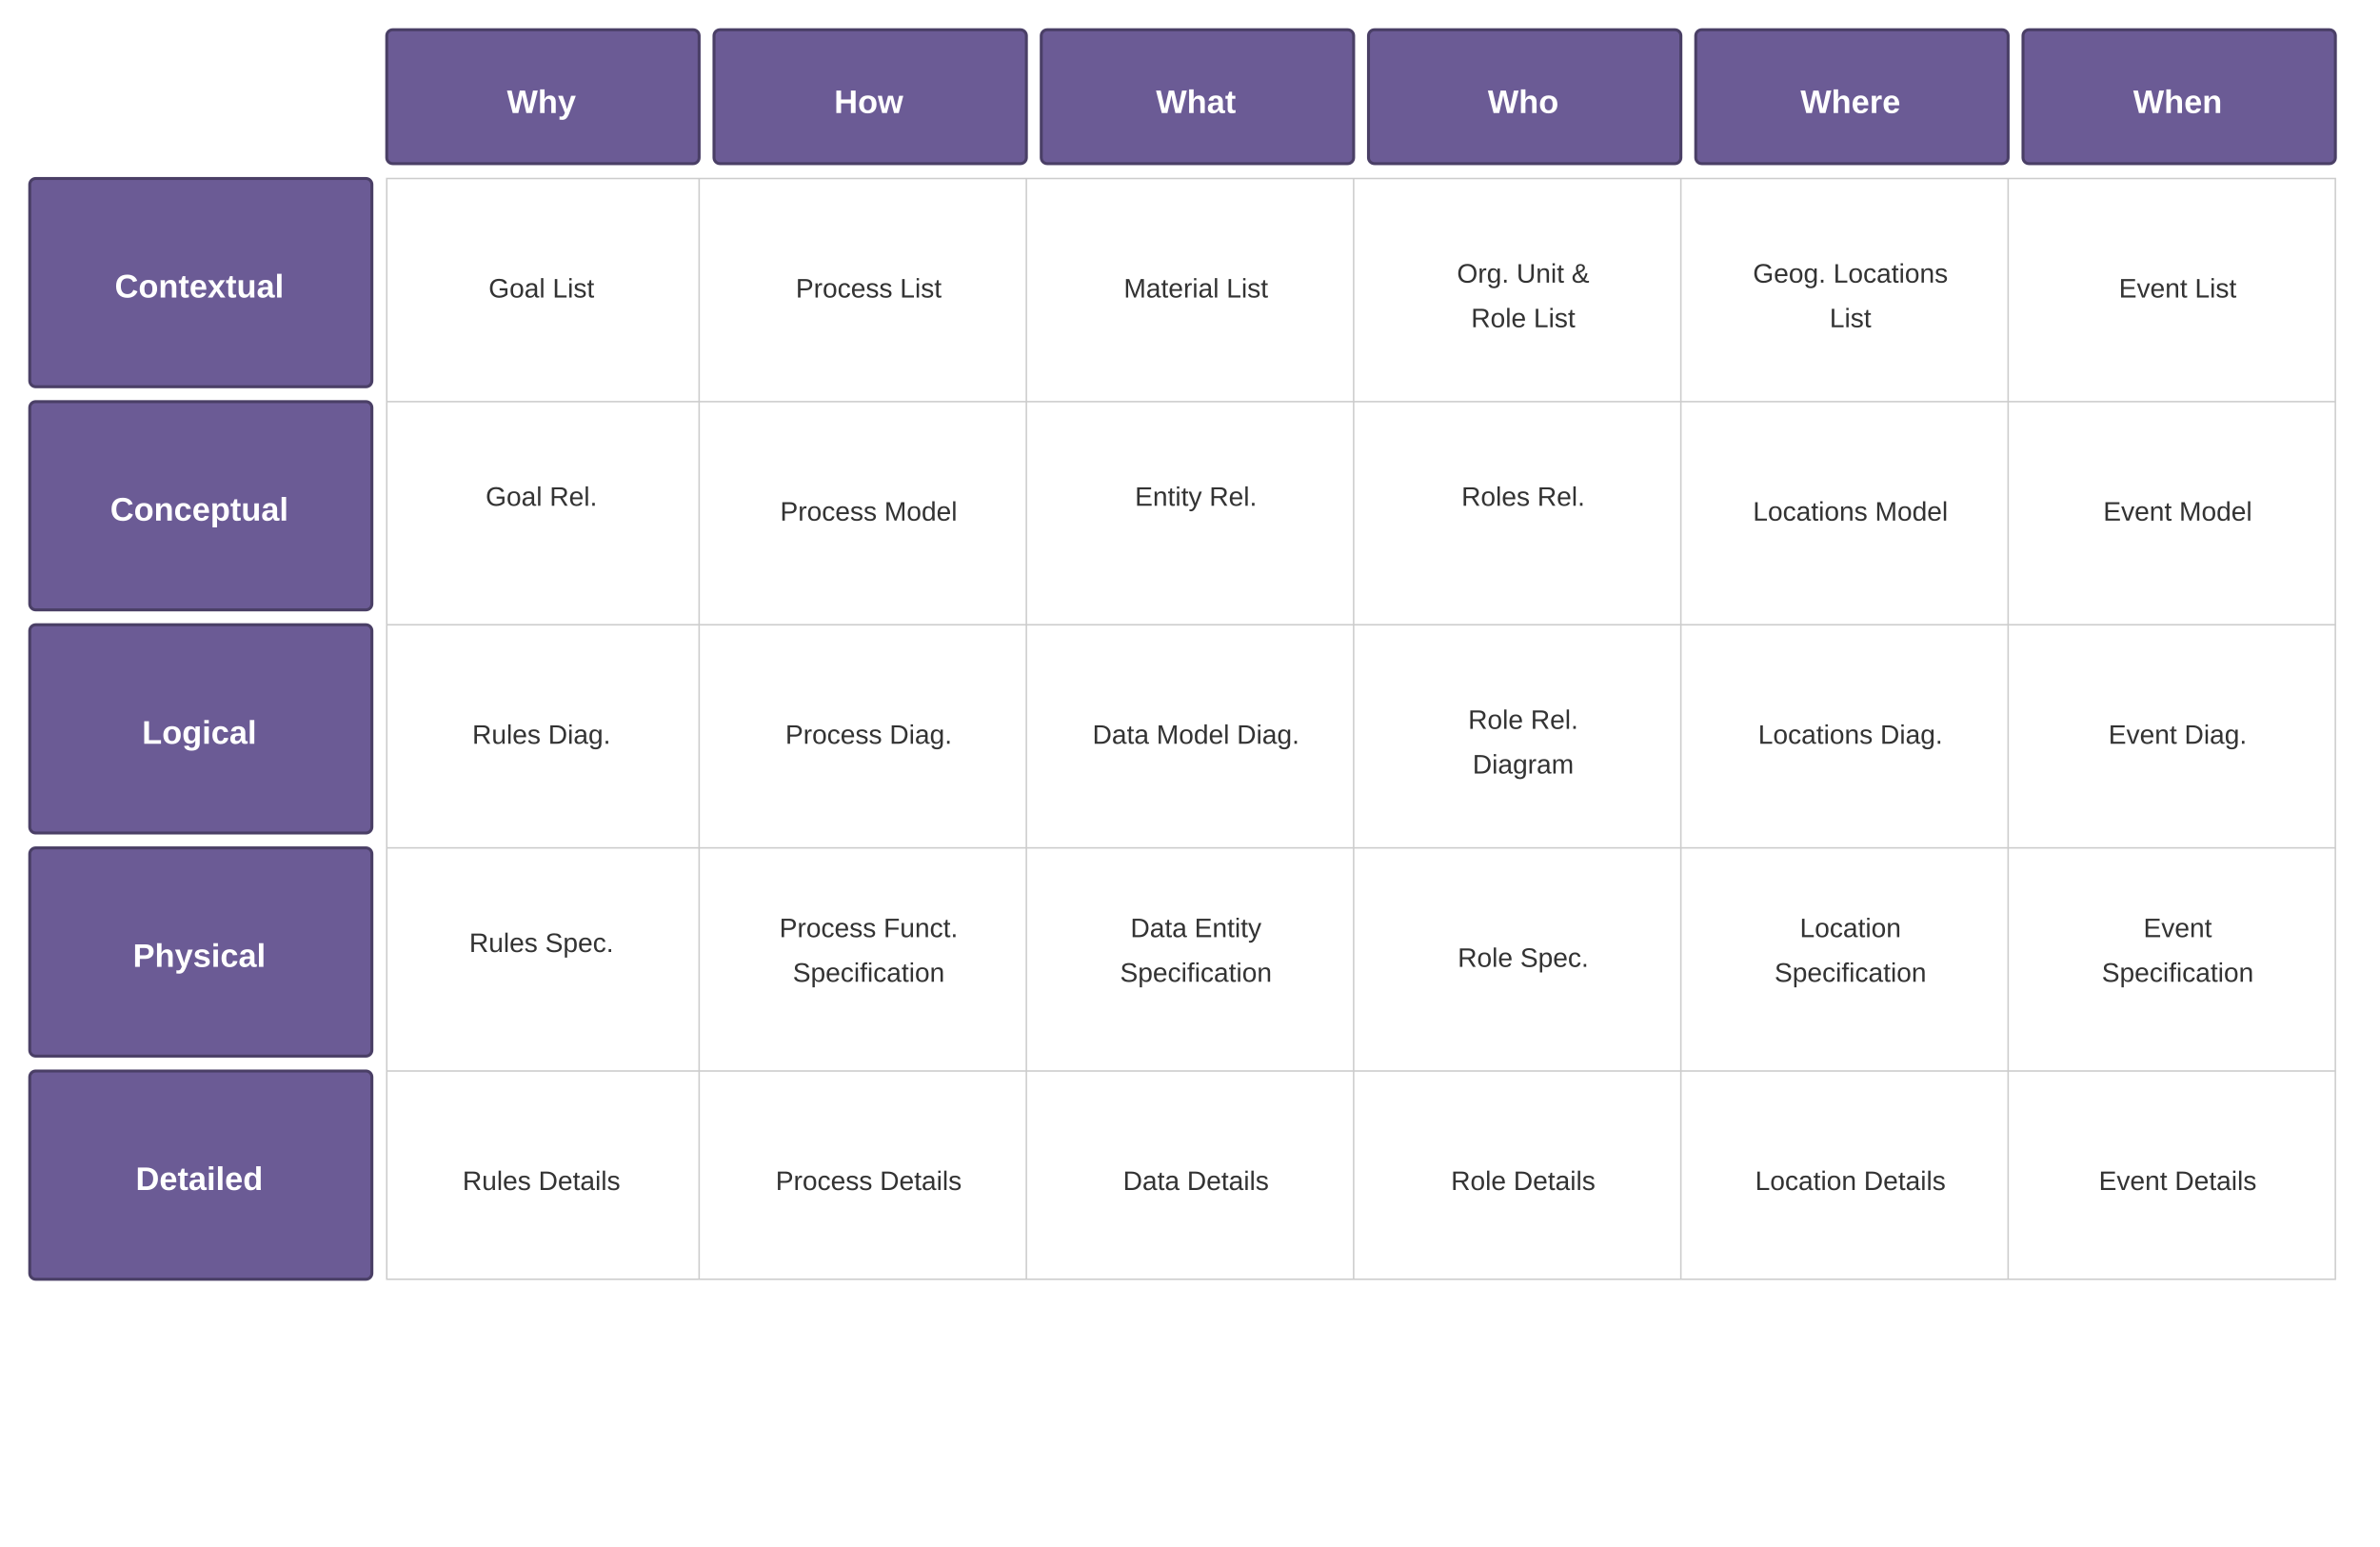
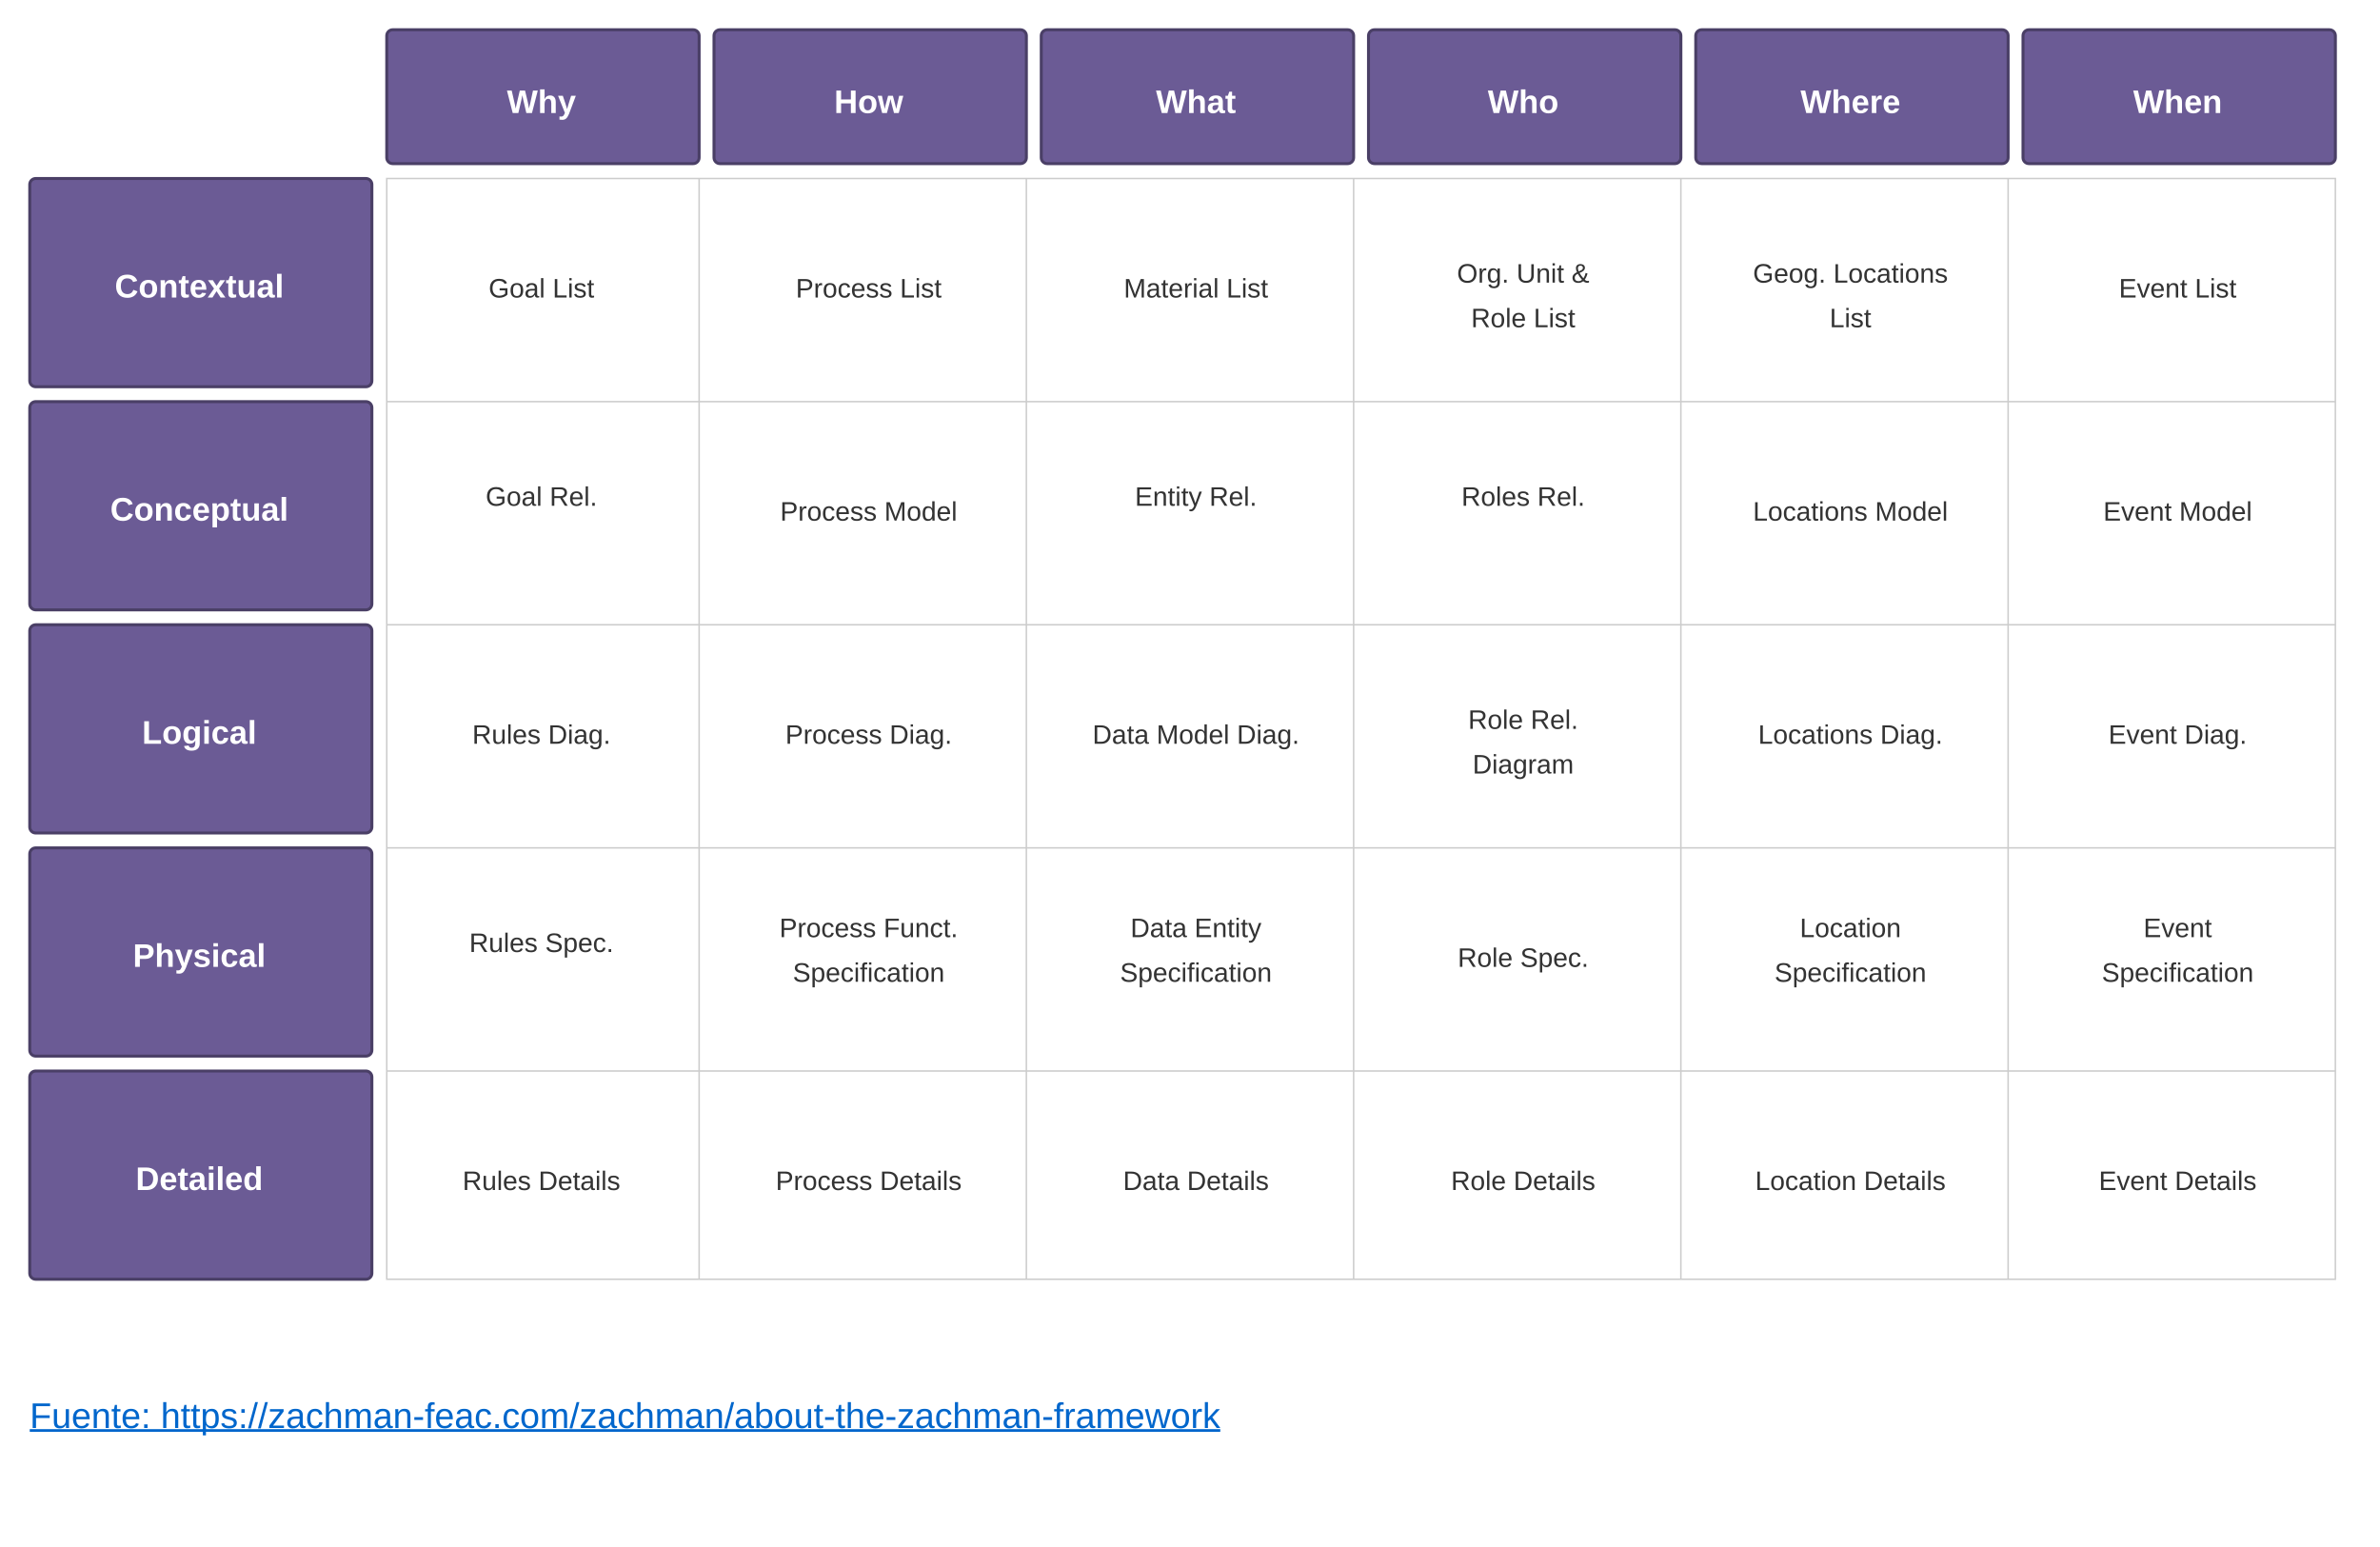
<svg xmlns="http://www.w3.org/2000/svg" viewBox="0 0 800 520">
  <rect width="800" height="520" fill="white" />
  <style>
    .header { fill: #6B5B95; stroke: #4a3f66; stroke-width: 1; }
    .label { fill: white; font-family: Arial, sans-serif; font-size: 11px; font-weight: bold; text-anchor: middle; }
    .cell-text { fill: #333; font-family: Arial, sans-serif; font-size: 9px; text-anchor: middle; }
    .grid { fill: none; stroke: #ccc; stroke-width: 0.5; }
  </style>
  <g class="header">
    <rect x="130" y="10" width="105" height="45" rx="2" />
    <rect x="240" y="10" width="105" height="45" rx="2" />
    <rect x="350" y="10" width="105" height="45" rx="2" />
    <rect x="460" y="10" width="105" height="45" rx="2" />
    <rect x="570" y="10" width="105" height="45" rx="2" />
    <rect x="680" y="10" width="105" height="45" rx="2" />
  </g>
  <g class="label">
    <text x="182" y="38">Why</text>
    <text x="292" y="38">How</text>
    <text x="402" y="38">What</text>
    <text x="512" y="38">Who</text>
    <text x="622" y="38">Where</text>
    <text x="732" y="38">When</text>
  </g>
  <g class="header">
    <rect x="10" y="60" width="115" height="70" rx="2" />
    <rect x="10" y="135" width="115" height="70" rx="2" />
    <rect x="10" y="210" width="115" height="70" rx="2" />
    <rect x="10" y="285" width="115" height="70" rx="2" />
    <rect x="10" y="360" width="115" height="70" rx="2" />
  </g>
  <g class="label">
    <text x="67" y="100">Contextual</text>
    <text x="67" y="175">Conceptual</text>
    <text x="67" y="250">Logical</text>
    <text x="67" y="325">Physical</text>
    <text x="67" y="400">Detailed</text>
  </g>
  <g class="grid">
    <rect x="130" y="60" width="655" height="370" />
    <line x1="235" y1="60" x2="235" y2="430" />
    <line x1="345" y1="60" x2="345" y2="430" />
    <line x1="455" y1="60" x2="455" y2="430" />
    <line x1="565" y1="60" x2="565" y2="430" />
    <line x1="675" y1="60" x2="675" y2="430" />
    <line x1="130" y1="135" x2="785" y2="135" />
    <line x1="130" y1="210" x2="785" y2="210" />
    <line x1="130" y1="285" x2="785" y2="285" />
    <line x1="130" y1="360" x2="785" y2="360" />
  </g>
  <g class="cell-text">
    <text x="182" y="100">Goal List</text>
    <text x="292" y="100">Process List</text>
    <text x="402" y="100">Material List</text>
    <text x="512" y="95">Org. Unit &amp;</text>
    <text x="512" y="110">Role List</text>
    <text x="622" y="95">Geog. Locations</text>
    <text x="622" y="110">List</text>
    <text x="732" y="100">Event List</text>
    <text x="182" y="170">Goal Rel.</text>
    <text x="292" y="175">Process Model</text>
    <text x="402" y="170">Entity Rel.</text>
    <text x="512" y="170">Roles Rel.</text>
    <text x="622" y="175">Locations Model</text>
    <text x="732" y="175">Event Model</text>
    <text x="182" y="250">Rules Diag.</text>
    <text x="292" y="250">Process Diag.</text>
    <text x="402" y="250">Data Model Diag.</text>
    <text x="512" y="245">Role Rel.</text>
    <text x="512" y="260">Diagram</text>
    <text x="622" y="250">Locations Diag.</text>
    <text x="732" y="250">Event Diag.</text>
    <text x="182" y="320">Rules Spec.</text>
    <text x="292" y="315">Process Funct.</text>
    <text x="292" y="330">Specification</text>
    <text x="402" y="315">Data Entity</text>
    <text x="402" y="330">Specification</text>
    <text x="512" y="325">Role Spec.</text>
    <text x="622" y="315">Location</text>
    <text x="622" y="330">Specification</text>
    <text x="732" y="315">Event</text>
    <text x="732" y="330">Specification</text>
    <text x="182" y="400">Rules Details</text>
    <text x="292" y="400">Process Details</text>
    <text x="402" y="400">Data Details</text>
    <text x="512" y="400">Role Details</text>
    <text x="622" y="400">Location Details</text>
    <text x="732" y="400">Event Details</text>
  </g>
+   <g transform="translate(10, 480)">
+     <a href="https://zachman-feac.com/zachman/about-the-zachman-framework" target="_blank" rel="noopener noreferrer">
+       <text fill="#0066cc" font-family="Arial, sans-serif" font-size="12px" text-decoration="underline">
+         Fuente: https://zachman-feac.com/zachman/about-the-zachman-framework
+       </text>
+     </a>
+   </g>
</svg>
